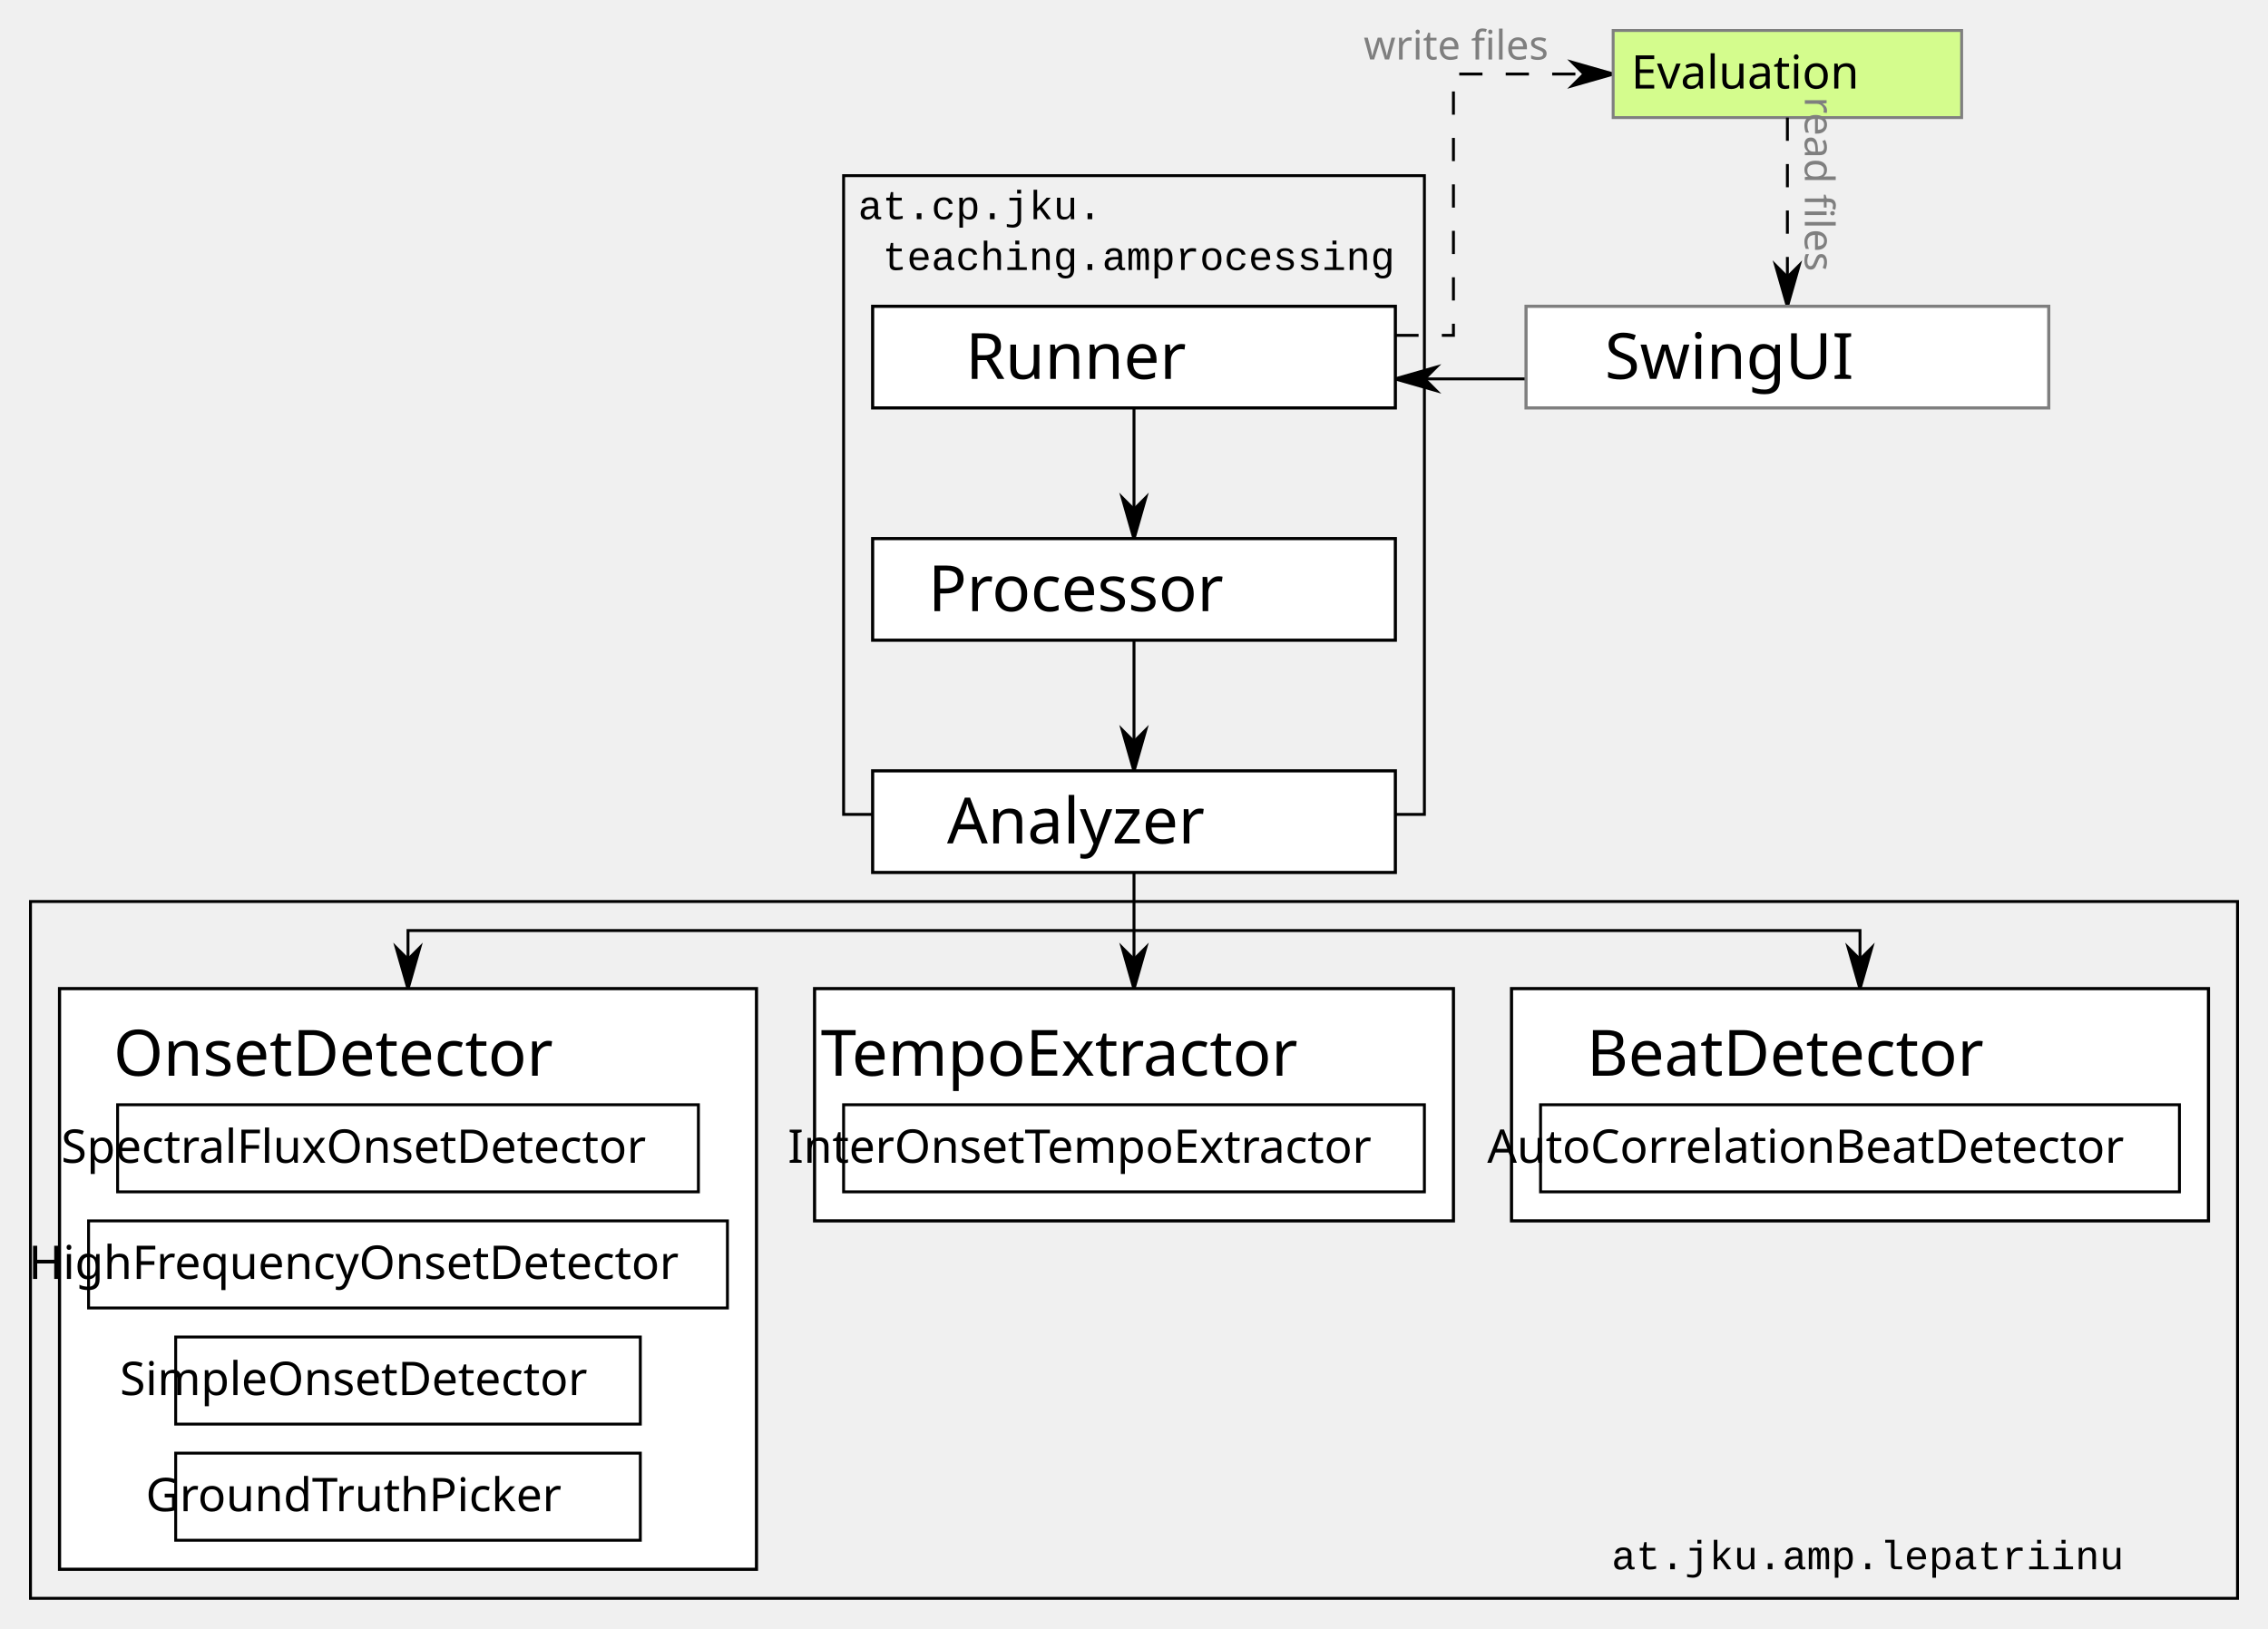
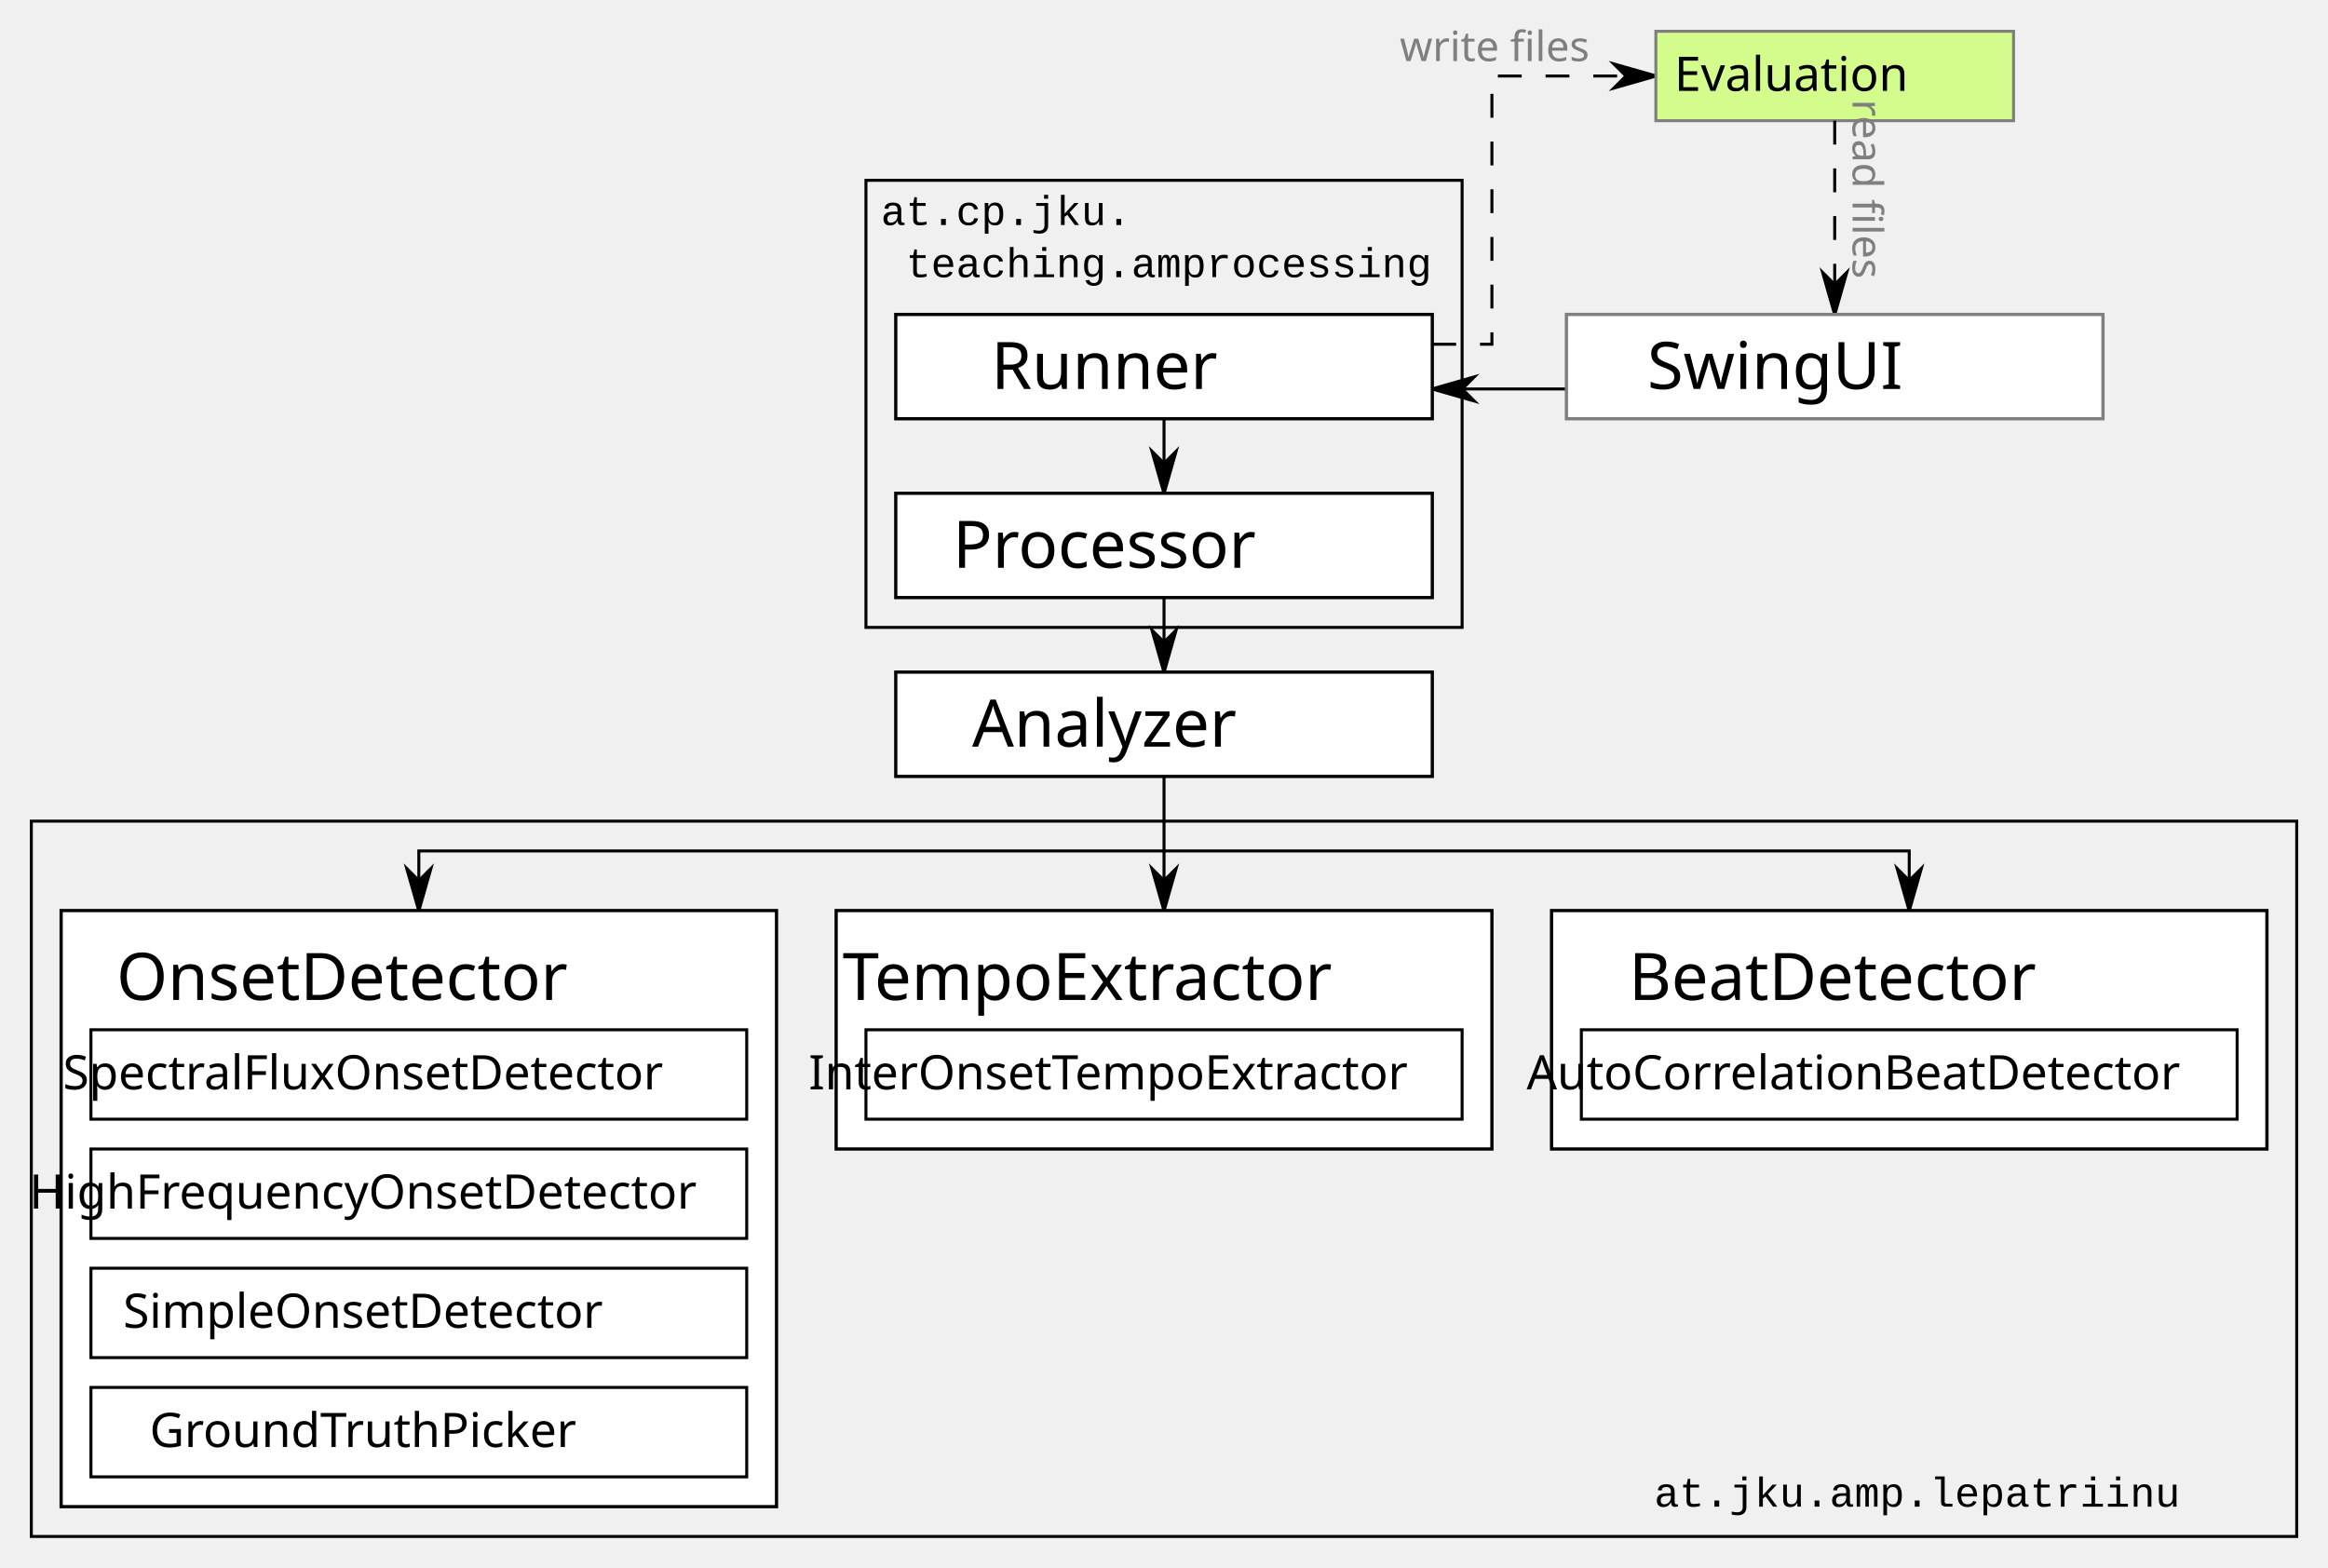
- <svg xmlns="http://www.w3.org/2000/svg" width="781" height="561" id="svg2" version="1.1">
+ <svg xmlns="http://www.w3.org/2000/svg" width="781" height="525.989" id="svg2" version="1.1">
  <defs id="defs4">
    <marker orient="auto" refY="0" refX="0" id="Arrow1Lend" style="overflow:visible">
      <path id="path3841" d="M 0,0 5,-5 -12.5,0 5,5 0,0 z" style="fill-rule:evenodd;stroke:#000000;stroke-width:1pt" transform="matrix(-0.8,0,0,-0.8,-10,0)" />
    </marker>
    <marker orient="auto" refY="0" refX="0" id="Arrow1Lstart" style="overflow:visible">
      <path id="path3838" d="M 0,0 5,-5 -12.5,0 5,5 0,0 z" style="fill-rule:evenodd;stroke:#000000;stroke-width:1pt" transform="matrix(0.8,0,0,0.8,10,0)" />
    </marker>
  </defs>
-   <g id="layer1" transform="translate(10.5,68.13784)">
+   <g id="layer1" transform="translate(10.51032,33.13689)">
    <g id="g5594" transform="translate(-280,220)">
      <rect transform="translate(-0.5415652,21.82062)" y="0.542" x="280.542" height="240" width="760" id="rect4987" style="fill:#f0f0f0;fill-opacity:1;stroke:#000000;stroke-width:1;stroke-miterlimit:4;stroke-opacity:1;stroke-dasharray:none;stroke-dashoffset:0" />
      <text id="text4989" y="252.362" x="1030" style="font-size:16px;font-style:normal;font-weight:normal;text-align:end;line-height:125%;letter-spacing:0px;word-spacing:0px;text-anchor:end;fill:#000000;fill-opacity:1;stroke:none;font-family:Sans" xml:space="preserve">
        <tspan y="252.362" x="1030" id="tspan4991" style="font-size:14px;font-style:normal;font-variant:normal;font-weight:normal;font-stretch:normal;text-align:end;text-anchor:end;font-family:Courier New;-inkscape-font-specification:Courier New">at.jku.amp.lepatriinu</tspan>
      </text>
    </g>
-     <g id="g5599">
-       <g id="g5609">
-         <rect transform="translate(-0.5415652,21.82062)" y="-29.458" x="280.542" height="220" width="200" id="rect5601" style="fill:#f0f0f0;fill-opacity:1;stroke:#000000;stroke-width:1;stroke-miterlimit:4;stroke-opacity:1;stroke-dasharray:none;stroke-dashoffset:0" />
-         <text id="text5603" y="7.362" x="285" style="font-size:14px;font-style:normal;font-weight:normal;text-align:start;line-height:125%;letter-spacing:0px;word-spacing:0px;text-anchor:start;fill:#000000;fill-opacity:1;stroke:none;font-family:Sans" xml:space="preserve">
-           <tspan style="font-style:normal;font-variant:normal;font-weight:normal;font-stretch:normal;text-align:start;text-anchor:start;font-family:Courier New;-inkscape-font-specification:Courier New" y="7.362" x="285" id="tspan5605">at.cp.jku.</tspan>
-           <tspan id="tspan5607" style="font-style:normal;font-variant:normal;font-weight:normal;font-stretch:normal;text-align:start;text-anchor:start;font-family:Courier New;-inkscape-font-specification:Courier New" y="24.862" x="285"> teaching.amprocessing</tspan>
-         </text>
-       </g>
+     <g id="g5632" transform="translate(0,4.999999)">
+       <rect style="fill:#f0f0f0;fill-opacity:1;stroke:#000000;stroke-width:1;stroke-miterlimit:4;stroke-opacity:1;stroke-dasharray:none;stroke-dashoffset:0" id="rect5601" width="200" height="150" x="280" y="22.362" />
+       <text xml:space="preserve" style="font-size:14px;font-style:normal;font-weight:normal;text-align:start;line-height:125%;letter-spacing:0px;word-spacing:0px;text-anchor:start;fill:#000000;fill-opacity:1;stroke:none;font-family:Sans" x="285" y="37.363" id="text5603">
+         <tspan id="tspan5605" x="285" y="37.363" style="font-style:normal;font-variant:normal;font-weight:normal;font-stretch:normal;text-align:start;text-anchor:start;font-family:Courier New;-inkscape-font-specification:Courier New">at.cp.jku.</tspan>
+         <tspan x="285" y="54.863" style="font-style:normal;font-variant:normal;font-weight:normal;font-stretch:normal;text-align:start;text-anchor:start;font-family:Courier New;-inkscape-font-specification:Courier New" id="tspan5607"> teaching.amprocessing</tspan>
+       </text>
    </g>
-     <path style="fill:none;stroke:#000000;stroke-width:1px;stroke-linecap:butt;stroke-linejoin:miter;stroke-opacity:1;marker-end:url(#Arrow1Lend)" d="m 380,232.362 0,40" id="path3830" />
+     <path style="fill:none;stroke:#000000;stroke-width:1px;stroke-linecap:butt;stroke-linejoin:miter;stroke-opacity:1;marker-end:url(#Arrow1Lend)" d="m 380,227.362 0,45" id="path3830" />
    <path style="fill:none;stroke:#000000;stroke-width:1px;stroke-linecap:butt;stroke-linejoin:miter;stroke-opacity:1;marker-start:url(#Arrow1Lstart);marker-end:url(#Arrow1Lend)" d="m 130,272.362 0,-20 500,0 0,20" id="path3832" />
    <g id="g4873" transform="translate(-10,0)">
      <g transform="translate(-240,0)" id="g3800">
        <rect style="fill:#ffffff;fill-opacity:1;stroke:#000000;stroke-width:1.083;stroke-miterlimit:4;stroke-opacity:1;stroke-dasharray:none;stroke-dashoffset:0" id="rect3793" width="240" height="200" x="260" y="272.362" />
        <text xml:space="preserve" style="font-size:22px;font-style:normal;font-weight:normal;text-align:center;line-height:125%;letter-spacing:0px;word-spacing:0px;text-anchor:middle;fill:#000000;fill-opacity:1;stroke:none;font-family:Sans" x="380" y="302.362" id="text3763">
          <tspan id="tspan3765" x="380" y="302.362">OnsetDetector</tspan>
        </text>
      </g>
      <g transform="translate(-20,0)" id="g4844">
-         <rect style="fill:#ffffff;fill-opacity:1;stroke:#000000;stroke-width:1;stroke-miterlimit:4;stroke-opacity:1;stroke-dasharray:none;stroke-dashoffset:0" id="rect4838" width="200" height="30" x="60" y="312.362" />
+         <rect style="fill:#ffffff;fill-opacity:1;stroke:#000000;stroke-width:1;stroke-miterlimit:4;stroke-opacity:1;stroke-dasharray:none;stroke-dashoffset:0" id="rect4838" width="220" height="30" x="50" y="312.362" />
        <text xml:space="preserve" style="font-size:16px;font-style:normal;font-weight:normal;text-align:center;line-height:125%;letter-spacing:0px;word-spacing:0px;text-anchor:middle;fill:#000000;fill-opacity:1;stroke:none;font-family:Sans" x="160" y="332.362" id="text4840">
          <tspan id="tspan4842" x="160" y="332.362">SpectralFluxOnsetDetector</tspan>
        </text>
      </g>
      <g transform="translate(-20,40)" id="g4849">
        <rect y="312.362" x="50" height="30" width="220" id="rect4851" style="fill:#ffffff;fill-opacity:1;stroke:#000000;stroke-width:1;stroke-miterlimit:4;stroke-opacity:1;stroke-dasharray:none;stroke-dashoffset:0" />
        <text id="text4853" y="332.362" x="160" style="font-size:16px;font-style:normal;font-weight:normal;text-align:center;line-height:125%;letter-spacing:0px;word-spacing:0px;text-anchor:middle;fill:#000000;fill-opacity:1;stroke:none;font-family:Sans" xml:space="preserve">
          <tspan y="332.362" x="160" id="tspan4855">HighFrequencyOnsetDetector</tspan>
        </text>
      </g>
      <g id="g4857" transform="translate(-20,80)">
-         <rect style="fill:#ffffff;fill-opacity:1;stroke:#000000;stroke-width:1;stroke-miterlimit:4;stroke-opacity:1;stroke-dasharray:none;stroke-dashoffset:0" id="rect4859" width="160" height="30" x="80" y="312.362" />
+         <rect style="fill:#ffffff;fill-opacity:1;stroke:#000000;stroke-width:1;stroke-miterlimit:4;stroke-opacity:1;stroke-dasharray:none;stroke-dashoffset:0" id="rect4859" width="220" height="30" x="50" y="312.362" />
        <text xml:space="preserve" style="font-size:16px;font-style:normal;font-weight:normal;text-align:center;line-height:125%;letter-spacing:0px;word-spacing:0px;text-anchor:middle;fill:#000000;fill-opacity:1;stroke:none;font-family:Sans" x="160" y="332.362" id="text4861">
          <tspan id="tspan4863" x="160" y="332.362">SimpleOnsetDetector</tspan>
        </text>
      </g>
      <g transform="translate(-20,120)" id="g4865">
-         <rect y="312.362" x="80" height="30" width="160" id="rect4867" style="fill:#ffffff;fill-opacity:1;stroke:#000000;stroke-width:1;stroke-miterlimit:4;stroke-opacity:1;stroke-dasharray:none;stroke-dashoffset:0" />
+         <rect y="312.362" x="50" height="30" width="220" id="rect4867" style="fill:#ffffff;fill-opacity:1;stroke:#000000;stroke-width:1;stroke-miterlimit:4;stroke-opacity:1;stroke-dasharray:none;stroke-dashoffset:0" />
        <text id="text4869" y="332.362" x="160" style="font-size:16px;font-style:normal;font-weight:normal;text-align:center;line-height:125%;letter-spacing:0px;word-spacing:0px;text-anchor:middle;fill:#000000;fill-opacity:1;stroke:none;font-family:Sans" xml:space="preserve">
          <tspan y="332.362" x="160" id="tspan4871">GroundTruthPicker</tspan>
        </text>
      </g>
    </g>
    <g id="g4930">
      <g transform="translate(-240,0)" id="g3805">
        <rect y="272.362" x="510" height="80" width="220" id="rect3791" style="fill:#ffffff;fill-opacity:1;stroke:#000000;stroke-width:1.083;stroke-miterlimit:4;stroke-opacity:1;stroke-dasharray:none;stroke-dashoffset:0" />
        <text xml:space="preserve" style="font-size:22px;font-style:normal;font-weight:normal;text-align:center;line-height:125%;letter-spacing:0px;word-spacing:0px;text-anchor:middle;fill:#000000;fill-opacity:1;stroke:none;font-family:Sans" x="620" y="302.362" id="text3767">
          <tspan id="tspan3769" x="620" y="302.362">TempoExtractor</tspan>
        </text>
      </g>
      <g id="g4844-7" transform="translate(220,0)">
        <rect y="312.362" x="60" height="30" width="200" id="rect4838-4" style="fill:#ffffff;fill-opacity:1;stroke:#000000;stroke-width:1;stroke-miterlimit:4;stroke-opacity:1;stroke-dasharray:none;stroke-dashoffset:0" />
        <text id="text4840-0" y="332.362" x="160" style="font-size:16px;font-style:normal;font-weight:normal;text-align:center;line-height:125%;letter-spacing:0px;word-spacing:0px;text-anchor:middle;fill:#000000;fill-opacity:1;stroke:none;font-family:Sans" xml:space="preserve">
          <tspan y="332.362" x="160" id="tspan4842-9">InterOnsetTempoExtractor</tspan>
        </text>
      </g>
    </g>
    <g id="g4948" transform="translate(30,0)">
      <g transform="translate(460,0)" id="g3795">
        <rect style="fill:#ffffff;fill-opacity:1;stroke:#000000;stroke-width:1.083;stroke-miterlimit:4;stroke-opacity:1;stroke-dasharray:none;stroke-dashoffset:0" id="rect2985" width="240" height="80" x="20" y="272.362" />
        <text xml:space="preserve" style="font-size:22px;font-style:normal;font-weight:normal;text-align:center;line-height:125%;letter-spacing:0px;word-spacing:0px;text-anchor:middle;fill:#000000;fill-opacity:1;stroke:none;font-family:Sans" x="140" y="302.362" id="text3755">
          <tspan id="tspan3757" x="140" y="302.362">BeatDetector</tspan>
        </text>
      </g>
      <g transform="translate(440,0)" id="g4922">
        <rect style="fill:#ffffff;fill-opacity:1;stroke:#000000;stroke-width:1;stroke-miterlimit:4;stroke-opacity:1;stroke-dasharray:none;stroke-dashoffset:0" id="rect4924" width="220" height="30" x="50" y="312.362" />
        <text xml:space="preserve" style="font-size:16px;font-style:normal;font-weight:normal;text-align:center;line-height:125%;letter-spacing:0px;word-spacing:0px;text-anchor:middle;fill:#000000;fill-opacity:1;stroke:none;font-family:Sans" x="160" y="332.362" id="text4926">
          <tspan id="tspan4928" x="160" y="332.362">AutoCorrelationBeatDetector</tspan>
        </text>
      </g>
    </g>
-     <path id="path4975" d="m 380,152.362 0,45" style="fill:none;stroke:#000000;stroke-width:1px;stroke-linecap:butt;stroke-linejoin:miter;stroke-opacity:1;marker-end:url(#Arrow1Lend)" />
-     <path style="fill:none;stroke:#000000;stroke-width:1px;stroke-linecap:butt;stroke-linejoin:miter;stroke-opacity:1;marker-end:url(#Arrow1Lend)" d="m 380,72.362 0,45" id="path4985" />
-     <path id="path5001" d="m 515,62.362 -45,0" style="fill:none;stroke:#000000;stroke-width:1px;stroke-linecap:butt;stroke-linejoin:miter;stroke-opacity:1;marker-end:url(#Arrow1Lend)" />
-     <path style="fill:none;stroke:#000000;stroke-width:1;stroke-linecap:butt;stroke-linejoin:miter;stroke-miterlimit:4;stroke-opacity:1;stroke-dasharray:8, 8;stroke-dashoffset:0;marker-end:url(#Arrow1Lend)" d="m 470.542,55.5 20,0 0,-90 55,0" id="path5003" transform="translate(-0.5415652,-8.137824)" />
-     <g id="g5201" transform="translate(5,-3.2477954e-5)">
+     <path id="path4975" d="m 380,167.362 0,25" style="fill:none;stroke:#000000;stroke-width:1px;stroke-linecap:butt;stroke-linejoin:miter;stroke-opacity:1;marker-end:url(#Arrow1Lend)" />
+     <path style="fill:none;stroke:#000000;stroke-width:1px;stroke-linecap:butt;stroke-linejoin:miter;stroke-opacity:1;marker-end:url(#Arrow1Lend)" d="m 380,107.362 0,25" id="path4985" />
+     <path id="path5001" d="m 515,97.363 -45,0" style="fill:none;stroke:#000000;stroke-width:1px;stroke-linecap:butt;stroke-linejoin:miter;stroke-opacity:1;marker-end:url(#Arrow1Lend)" />
+     <path style="fill:none;stroke:#000000;stroke-width:1;stroke-linecap:butt;stroke-linejoin:miter;stroke-miterlimit:4;stroke-opacity:1;stroke-dasharray:8, 8;stroke-dashoffset:0;marker-end:url(#Arrow1Lend)" d="m 470,82.363 20,0 0,-90 55,0" id="path5003" />
+     <g id="g5201" transform="translate(5,35.00094)">
      <rect transform="translate(-0.5415652,-8.137824)" y="-49.5" x="540.542" height="30" width="120" id="rect5189" style="fill:#d4fc8d;fill-opacity:1;stroke:#7f7f7f;stroke-width:1;stroke-miterlimit:4;stroke-opacity:1;stroke-dasharray:none;stroke-dashoffset:0" />
      <text id="text5191" y="-37.638" x="600" style="font-size:16px;font-style:normal;font-weight:normal;text-align:center;line-height:125%;letter-spacing:0px;word-spacing:0px;text-anchor:middle;fill:#000000;fill-opacity:1;stroke:none;font-family:Sans" xml:space="preserve">
        <tspan y="-37.638" x="600" id="tspan5193">Evaluation</tspan>
      </text>
    </g>
-     <path style="fill:none;stroke:#000000;stroke-width:1;stroke-linecap:butt;stroke-linejoin:miter;stroke-miterlimit:4;stroke-opacity:1;stroke-dasharray:8, 8;stroke-dashoffset:0;marker-start:none;marker-end:url(#Arrow1Lend)" d="m 605,-27.638 0,65" id="path5206" />
-     <text xml:space="preserve" style="font-size:14px;font-style:normal;font-weight:normal;text-align:center;line-height:125%;letter-spacing:0px;word-spacing:0px;text-anchor:middle;fill:#7f7f7f;fill-opacity:1;stroke:none;font-family:Sans" x="500" y="-47.638" id="text5576">
-       <tspan id="tspan5578" x="500" y="-47.638">write files</tspan>
+     <path style="fill:none;stroke:#000000;stroke-width:1;stroke-linecap:butt;stroke-linejoin:miter;stroke-miterlimit:4;stroke-opacity:1;stroke-dasharray:8, 8;stroke-dashoffset:0;marker-start:none;marker-end:url(#Arrow1Lend)" d="m 605,7.363 0,65" id="path5206" />
+     <text xml:space="preserve" style="font-size:14px;font-style:normal;font-weight:normal;text-align:center;line-height:125%;letter-spacing:0px;word-spacing:0px;text-anchor:middle;fill:#7f7f7f;fill-opacity:1;stroke:none;font-family:Sans" x="500" y="-12.637" id="text5576">
+       <tspan id="tspan5578" x="500" y="-12.637">write files</tspan>
    </text>
-     <text id="text5580" y="-611" x="4.362" style="font-size:14px;font-style:normal;font-weight:normal;text-align:center;line-height:125%;letter-spacing:0px;word-spacing:0px;text-anchor:middle;fill:#7f7f7f;fill-opacity:1;stroke:none;font-family:Sans" xml:space="preserve" transform="matrix(0,1,-1,0,0,0)">
-       <tspan y="-611" x="4.362" id="tspan5584">read files</tspan>
+     <text id="text5580" y="-611" x="39.363" style="font-size:14px;font-style:normal;font-weight:normal;text-align:center;line-height:125%;letter-spacing:0px;word-spacing:0px;text-anchor:middle;fill:#7f7f7f;fill-opacity:1;stroke:none;font-family:Sans" xml:space="preserve" transform="matrix(0,1,-1,0,0,0)">
+       <tspan y="-611" x="39.363" id="tspan5584">read files</tspan>
    </text>
-     <g id="g4993" transform="translate(225,-150)">
+     <g id="g4993" transform="translate(225,-114.9991)">
      <rect y="187.362" x="290" height="34.999" width="180" id="rect4995" style="fill:#ffffff;fill-opacity:1;stroke:#7f7f7f;stroke-width:1.083;stroke-miterlimit:4;stroke-opacity:1;stroke-dasharray:none;stroke-dashoffset:0" />
      <text id="text4997" y="212.362" x="380" style="font-size:22px;font-style:normal;font-weight:normal;text-align:center;line-height:125%;letter-spacing:0px;word-spacing:0px;text-anchor:middle;fill:#000000;fill-opacity:1;stroke:none;font-family:Sans" xml:space="preserve">
        <tspan y="212.362" x="380" id="tspan4999">SwingUI</tspan>
      </text>
    </g>
-     <g id="g5618">
+     <g id="g5618" transform="translate(0,35.00097)">
      <rect style="fill:#ffffff;fill-opacity:1;stroke:#000000;stroke-width:1.083;stroke-miterlimit:4;stroke-opacity:1;stroke-dasharray:none;stroke-dashoffset:0" id="rect4979" width="180" height="34.999" x="290" y="37.362" />
      <text xml:space="preserve" style="font-size:22px;font-style:normal;font-weight:normal;text-align:center;line-height:125%;letter-spacing:0px;word-spacing:0px;text-anchor:middle;fill:#000000;fill-opacity:1;stroke:none;font-family:Sans" x="380" y="62.362" id="text4981">
        <tspan id="tspan4983" x="380" y="62.362">Runner</tspan>
      </text>
    </g>
-     <g id="g4967" transform="translate(0,-69.999)">
+     <g id="g4967" transform="translate(2.9859376e-7,-54.999)">
      <rect y="187.361" x="290" height="35" width="180" id="rect4969" style="fill:#ffffff;fill-opacity:1;stroke:#000000;stroke-width:1.083;stroke-miterlimit:4;stroke-opacity:1;stroke-dasharray:none;stroke-dashoffset:0" />
      <text id="text4971" y="212.362" x="380" style="font-size:22px;font-style:normal;font-weight:normal;text-align:center;line-height:125%;letter-spacing:0px;word-spacing:0px;text-anchor:middle;fill:#000000;fill-opacity:1;stroke:none;font-family:Sans" xml:space="preserve">
        <tspan y="212.362" x="380" id="tspan4973">Processor</tspan>
      </text>
    </g>
-     <g id="g4962" transform="translate(0,10)">
+     <g id="g4962" transform="translate(0,4.999949)">
      <rect style="fill:#ffffff;fill-opacity:1;stroke:#000000;stroke-width:1.083;stroke-miterlimit:4;stroke-opacity:1;stroke-dasharray:none;stroke-dashoffset:0" id="rect3824" width="180" height="35" x="290" y="187.362" />
      <text xml:space="preserve" style="font-size:22px;font-style:normal;font-weight:normal;text-align:center;line-height:125%;letter-spacing:0px;word-spacing:0px;text-anchor:middle;fill:#000000;fill-opacity:1;stroke:none;font-family:Sans" x="380" y="212.362" id="text3826">
        <tspan id="tspan3828" x="380" y="212.362">Analyzer</tspan>
      </text>
    </g>
  </g>
</svg>
